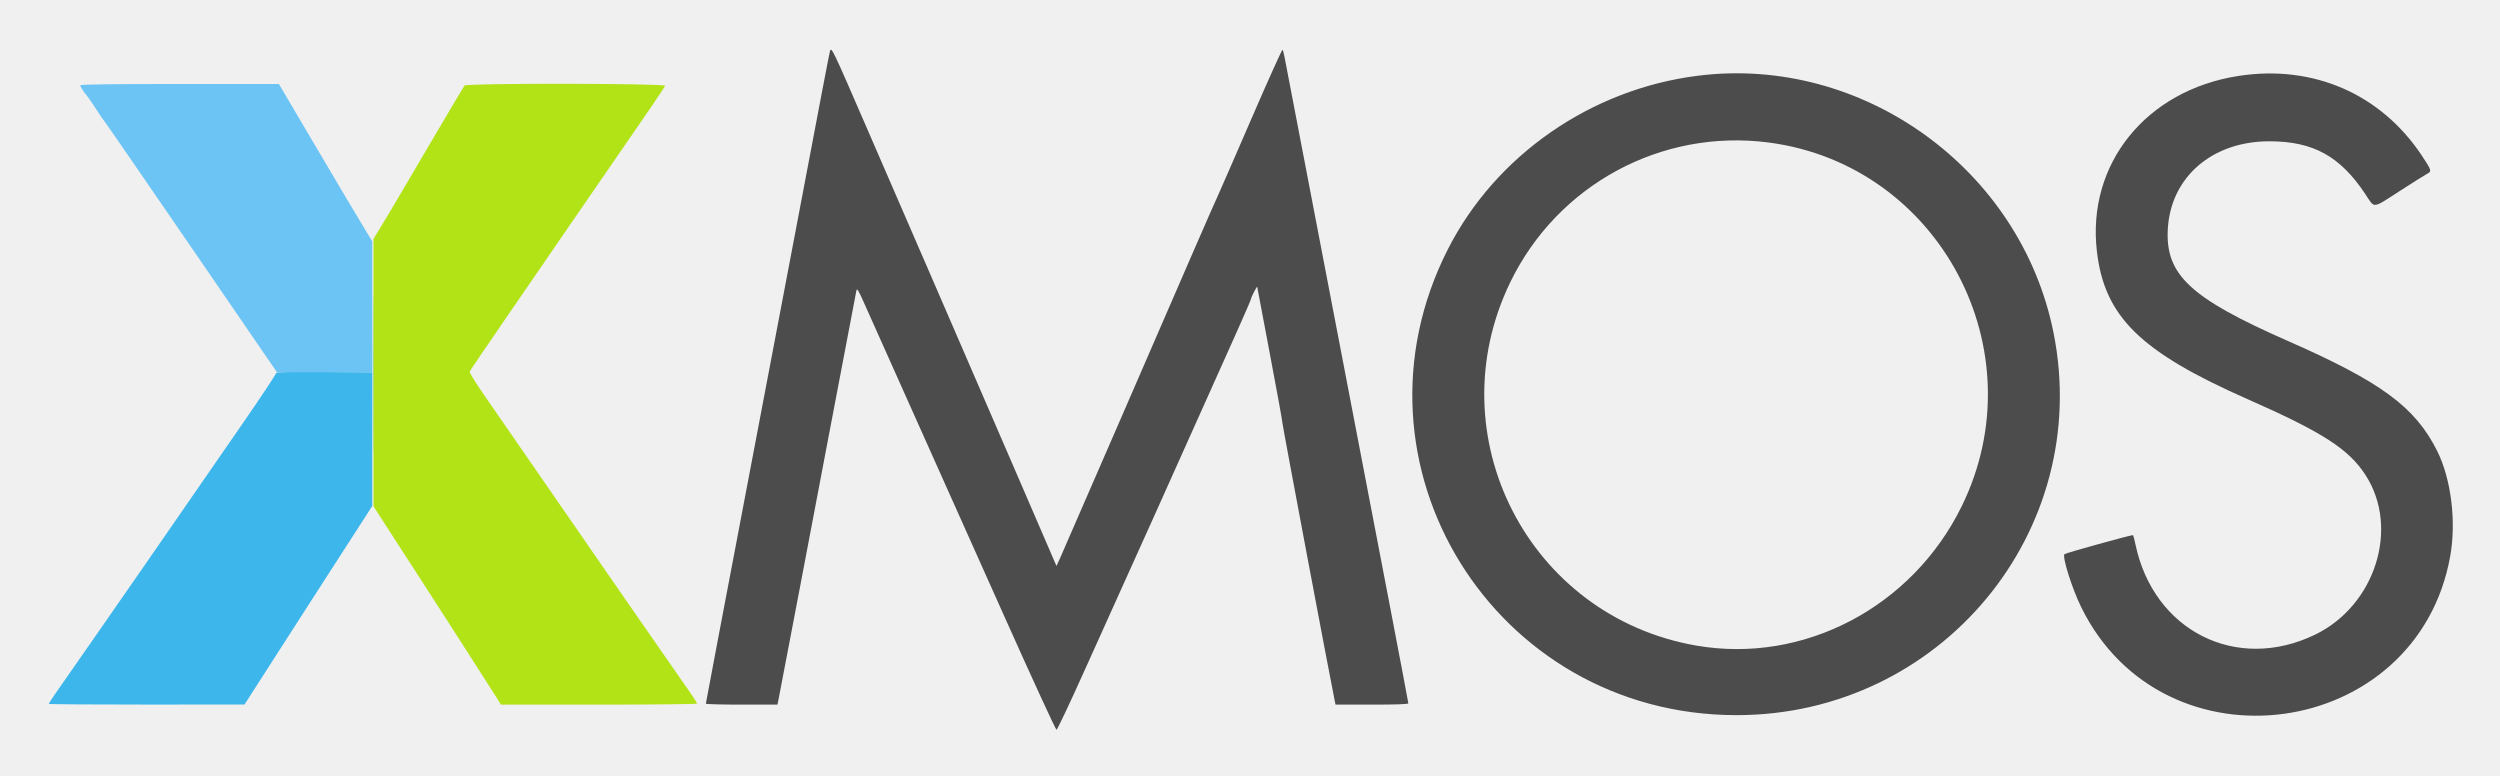
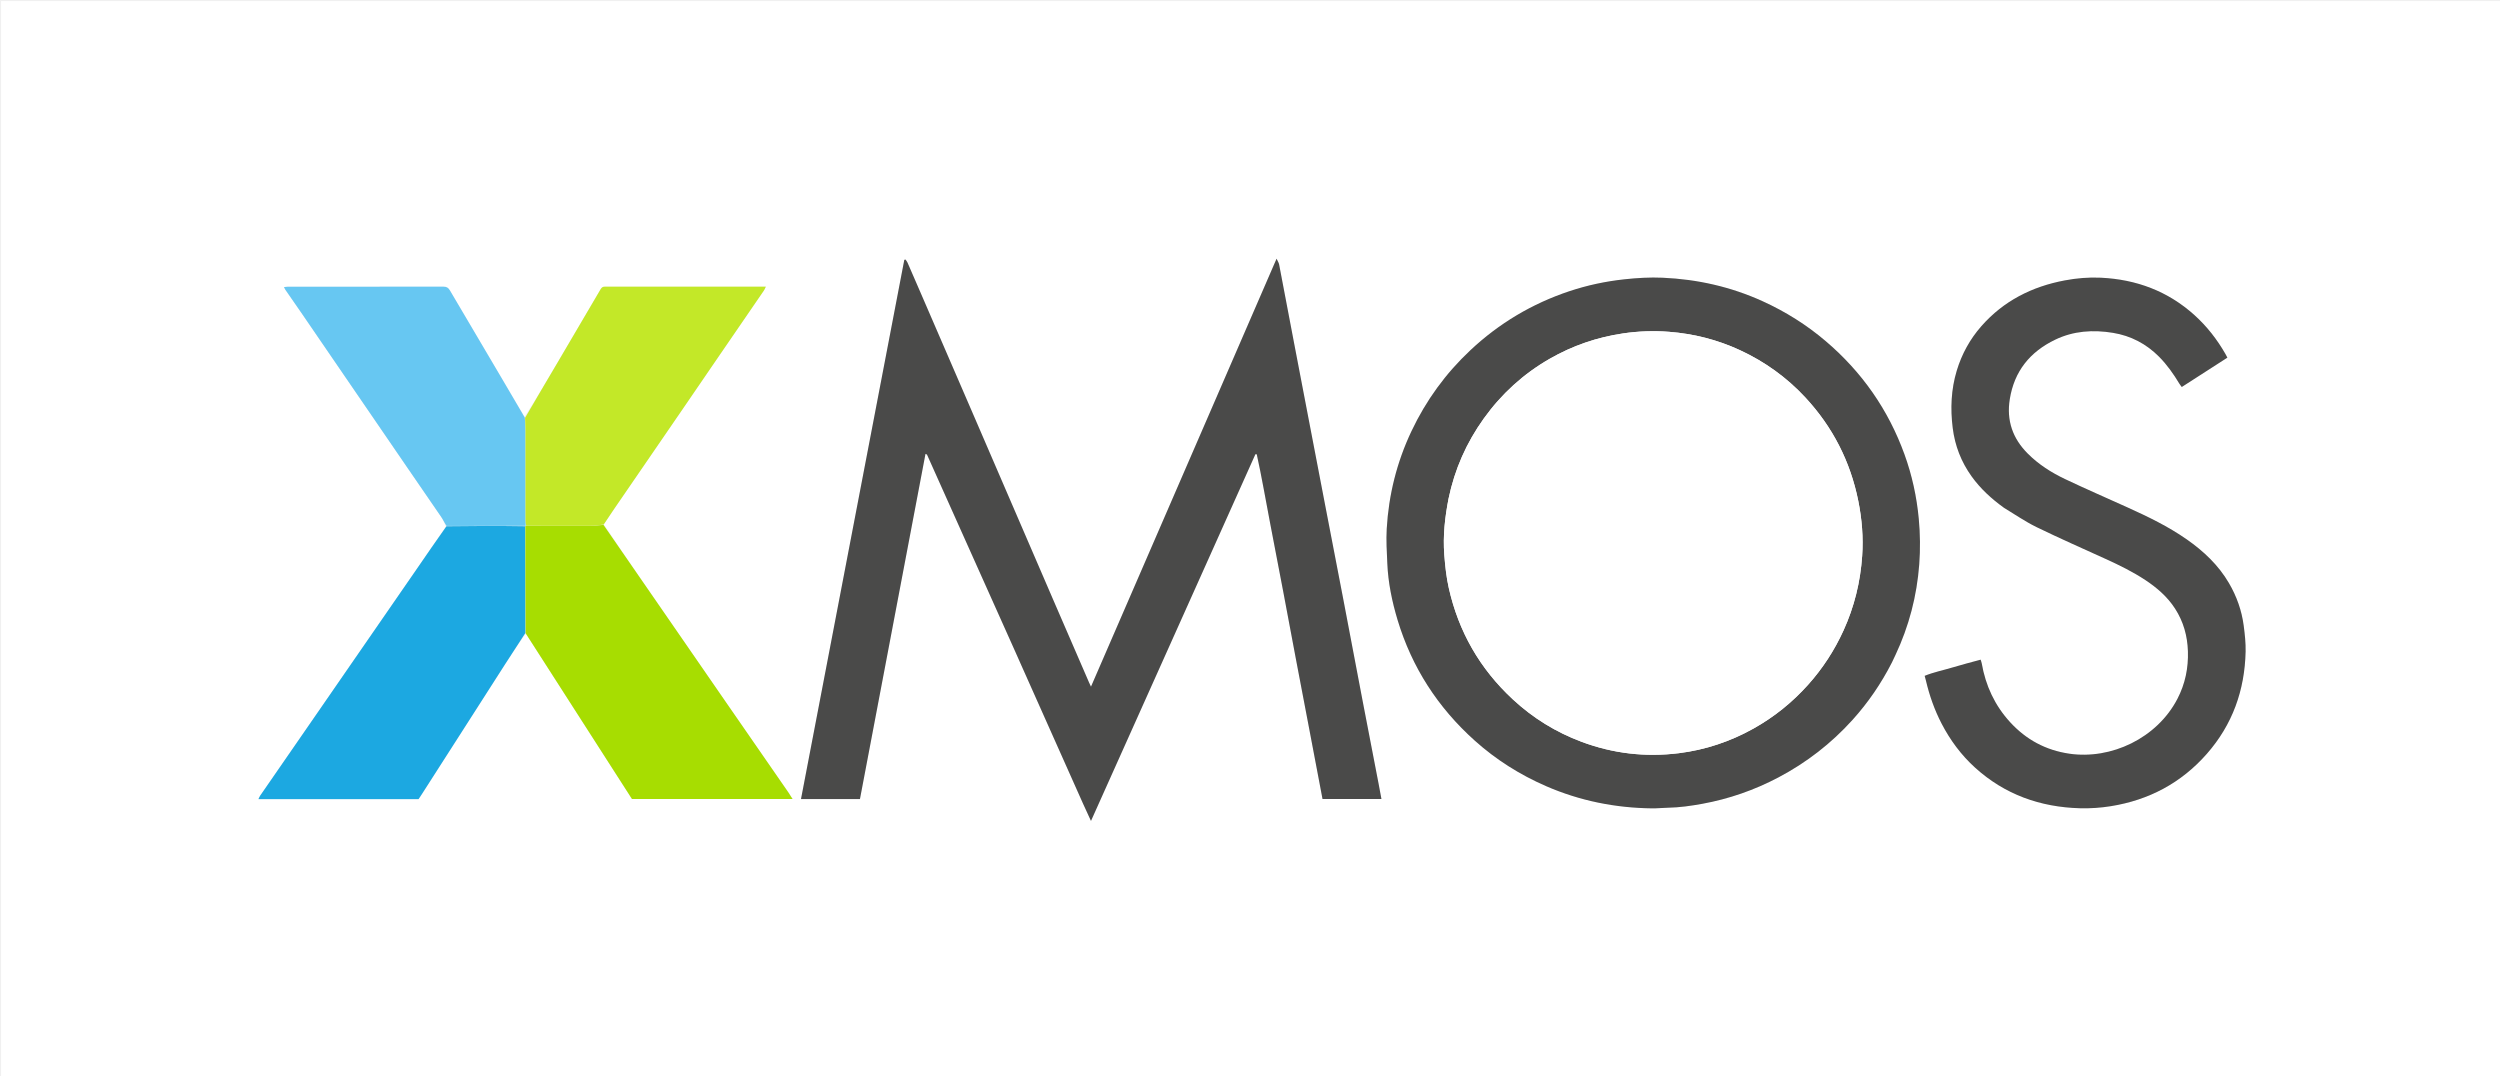
- <svg xmlns="http://www.w3.org/2000/svg" role="img" viewBox="34.38 34.38 330.98 102.73">
-   <g fill-rule="evenodd" stroke="none">
-     <path fill="#b2e316" d="M95.875 45.708c-.091.115-2.061 3.434-4.377 7.375-5.298 9.016-5.69 9.678-6.78 11.464l-.893 1.464.002 17.703.003 17.703 1.454 2.25c.8 1.237 1.936 3 2.526 3.916.589.917 1.536 2.379 2.105 3.25 1.436 2.198 9.697 15.074 10.293 16.042l.487.792h12.986c7.142 0 12.986-.062 12.986-.137 0-.076-.386-.694-.857-1.375-1.673-2.416-2.621-3.779-4.978-7.155-1.311-1.879-3.211-4.617-4.221-6.083-3.367-4.888-15.858-22.958-18.012-26.055-1.168-1.681-2.085-3.158-2.037-3.284.049-.126 2.139-3.213 4.646-6.862 2.506-3.648 6.504-9.466 8.883-12.929 2.379-3.463 4.888-7.106 5.576-8.096 3.389-4.88 6.69-9.726 6.774-9.946.13-.338-26.297-.375-26.566-.037" />
-     <path fill="#3db7eb" d="M70.942 83.756c.036.094-2.031 3.207-4.593 6.916-10.865 15.727-18.024 26.064-20.429 29.495-4.029 5.747-5.087 7.286-5.087 7.4 0 .055 5.832.097 12.959.094l12.958-.006 4.167-6.494c2.291-3.571 4.579-7.129 5.083-7.906.504-.776 2.435-3.77 4.292-6.651l3.375-5.24v-17.69l-6.396-.045c-4.351-.031-6.374.009-6.329.127" />
-     <path fill="#4c4c4c" d="M144.268 41.125c-.095.314-1.199 6.091-4.599 24.042-1.189 6.279-4.34 22.854-7.003 36.833-2.663 13.979-4.84 25.473-4.837 25.542.002.068 2.137.125 4.743.125h4.738l.175-.875c.097-.482.66-3.425 1.252-6.542s1.309-6.867 1.592-8.333c.284-1.467 2.051-10.767 3.927-20.667 1.876-9.9 3.454-18.185 3.507-18.412.078-.337.255-.053.983 1.584.489 1.097 3.356 7.507 6.372 14.245 3.016 6.737 8.513 19.018 12.216 27.291 3.702 8.273 6.816 15.042 6.919 15.042.103 0 1.812-3.619 3.797-8.042s4.428-9.841 5.428-12.041c1.714-3.773 4.301-9.528 10.188-22.667 1.396-3.117 3.393-7.569 4.436-9.894 1.044-2.325 1.901-4.312 1.906-4.416.008-.213.806-1.753.818-1.58.004.061.757 4.054 1.674 8.873.917 4.82 1.667 8.947 1.667 9.171 0 .301 6.317 33.845 6.931 36.804l.095.459h4.82c3.185 0 4.82-.058 4.82-.171 0-.094-1.091-5.851-2.424-12.792-8.458-44.027-13.78-71.755-13.938-72.621-.1-.55-.232-1.055-.292-1.123-.061-.069-1.903 4.019-4.095 9.083-2.191 5.064-4.261 9.807-4.598 10.54-.707 1.535-2.857 6.471-12.991 29.834-4.016 9.258-7.514 17.297-7.774 17.864l-.473 1.031-5.987-13.864c-3.293-7.626-8.04-18.59-10.549-24.365-2.509-5.775-6.487-14.943-8.84-20.375-4.204-9.704-4.428-10.169-4.604-9.583m114.859 3.285c-14.147 1.79-26.735 10.535-33.056 22.961-14.466 28.437 6.096 61.661 38.179 61.689 27.065.023 47.266-24.336 41.998-50.643-4.337-21.659-25.279-36.773-47.121-34.007m71.623.021c-12.231 1.888-20.108 11.636-18.76 23.218 1.008 8.67 5.752 13.317 20.01 19.603 9.895 4.363 13.341 6.585 15.568 10.037 4.523 7.011 1.278 17.255-6.688 21.113-10.397 5.037-21.386-.49-23.786-11.962-.131-.627-.272-1.173-.313-1.214-.085-.085-8.932 2.369-9.081 2.519-.329.329.994 4.528 2.208 7.005 10.915 22.282 44.513 17.641 48.864-6.75.819-4.588.119-10.221-1.729-13.917-2.913-5.824-7.403-9.13-19.793-14.575-12.924-5.679-16.219-8.761-15.868-14.841.397-6.857 5.893-11.589 13.451-11.581 5.804.007 9.369 1.972 12.703 7.001 1.281 1.932.846 1.972 4.567-.429 1.712-1.104 3.326-2.119 3.588-2.254.659-.341.626-.46-.676-2.42-5.428-8.175-14.399-12.077-24.265-10.553m-62.193 8.819c22.62 2.965 35.652 27.552 25.532 48.167-6.557 13.356-20.929 20.897-35.133 18.433-22.232-3.857-34.483-27.783-24.63-48.1 6.271-12.93 20.023-20.362 34.231-18.5" />
-     <path fill="#6cc4f4" d="M45 45.673c0 .161.624 1.137.848 1.327.097.082 1.577 2.266 1.902 2.806.092.153.208.315.26.361.104.093 4.364 6.263 9.494 13.75.565.825 1.954 2.85 3.086 4.5 1.133 1.65 2.573 3.75 3.201 4.666.628.917 2.517 3.673 4.199 6.125l3.057 4.459h12.62v-17.34l-.692-1.122c-.849-1.377-3.641-6.08-8.209-13.83L71.303 45.5H58.151c-8.997 0-13.151.055-13.151.173" />
-     <path fill="#54bc84" d="M83.747 83.917c0 9.533.02 13.409.045 8.612.024-4.797.024-12.597 0-17.333-.025-4.737-.045-.813-.045 8.721" />
-   </g>
+ <svg xmlns="http://www.w3.org/2000/svg" version="1.1" id="Layer_1" x="0px" y="0px" width="100%" viewBox="0 0 4811 2070" enable-background="new 0 0 4811 2070" xml:space="preserve">
+   <path fill="#FFFFFF" opacity="1" stroke="none" d=" M2976,2072   C1984,2072 993.001,2072 2.001,2072   C2,1382 2,692.001 2,2.001   C1605.999,2.001 3209.998,2.001 4813.998,2   C4813.999,691.999 4813.999,1381.998 4813.999,2071.998   C4201.667,2072 3589.333,2072 2976,2072  M1009.379,802.291   C995.342,778.516 981.307,754.739 967.265,730.967   C933.426,673.679 899.504,616.44 865.874,559.029   C862.784,553.755 859.505,551.655 853.384,551.665   C753.427,551.835 653.47,551.782 553.513,551.815   C551.418,551.815 549.323,552.245 546.458,552.56   C547.767,555.007 548.396,556.52 549.307,557.839   C559.515,572.624 569.834,587.334 579.994,602.152   C608.035,643.046 636.01,683.984 664.019,724.898   C703.306,782.288 742.574,839.69 781.903,897.051   C804.296,929.711 826.874,962.245 849.164,994.975   C852.831,1000.36 855.437,1006.467 857.892,1013.478   C839.641,1040.101 821.457,1066.77 803.127,1093.338   C760.025,1155.807 716.85,1218.225 673.714,1280.67   C650.82,1313.812 627.959,1346.976 605.059,1380.114   C570.239,1430.502 535.389,1480.87 500.598,1531.277   C499.39,1533.027 498.669,1535.114 497.327,1537.844   C600.614,1537.844 702.809,1537.844 805.472,1537.844   C807.381,1534.97 809.438,1531.967 811.403,1528.903   C843.921,1478.185 876.434,1427.464 908.934,1376.734   C929.943,1343.941 950.879,1311.103 971.941,1278.345   C984.901,1258.189 998.036,1238.146 1012.035,1219.475   C1080.27,1325.822 1148.504,1432.169 1216.173,1537.634   C1319.66,1537.634 1421.721,1537.634 1525.228,1537.634   C1522.09,1532.676 1519.791,1528.743 1517.207,1525.006   C1477.465,1467.533 1437.663,1410.101 1397.922,1352.627   C1364.235,1303.91 1330.614,1255.148 1296.956,1206.413   C1251.764,1140.978 1206.564,1075.549 1162.024,1008.848   C1168.149,999.728 1174.198,990.557 1180.411,981.497   C1224.462,917.27 1268.563,853.078 1312.612,788.85   C1334.638,756.733 1356.562,724.547 1378.582,692.426   C1409.068,647.954 1439.611,603.521 1470.078,559.036   C1471.437,557.052 1472.279,554.714 1473.776,551.71   C1469.512,551.71 1466.527,551.71 1463.542,551.71   C1365.25,551.71 1266.958,551.71 1168.667,551.71   C1167.334,551.71 1165.99,551.827 1164.671,551.692   C1160.568,551.271 1157.988,552.893 1155.842,556.562   C1128.291,603.662 1100.627,650.695 1072.925,697.705   C1052.153,732.956 1031.285,768.15 1009.379,802.291  M1954.136,1254.854   C1958.053,1263.654 1961.966,1272.457 1965.89,1281.255   C2005.424,1369.902 2044.948,1458.553 2084.51,1547.187   C2089.127,1557.53 2093.958,1567.777 2099.484,1579.797   C2205.522,1343.304 2310.717,1108.693 2415.911,874.082   C2416.774,874.138 2417.636,874.195 2418.499,874.252   C2428.174,918.091 2435.641,962.387 2444.152,1006.466   C2452.712,1050.79 2461.219,1095.125 2469.631,1139.478   C2477.982,1183.509 2486.135,1227.577 2494.468,1271.611   C2502.861,1315.964 2511.387,1360.292 2519.822,1404.637   C2528.246,1448.921 2536.63,1493.212 2545.056,1537.63   C2583.058,1537.63 2620.469,1537.63 2658.444,1537.63   C2656.541,1527.406 2654.833,1517.954 2653.017,1508.523   C2642.782,1455.391 2632.448,1402.277 2622.287,1349.13   C2609.881,1284.245 2597.677,1219.321 2585.264,1154.437   C2573.536,1093.139 2561.632,1031.876 2549.841,970.59   C2538.677,912.569 2527.552,854.541 2516.424,796.514   C2507.669,750.87 2498.897,705.229 2490.202,659.573   C2480.637,609.354 2471.191,559.113 2461.533,508.912   C2460.934,505.796 2458.94,502.95 2456.632,497.851   C2337.071,773.569 2218.569,1046.844 2099.496,1321.438   C2097.698,1317.586 2096.668,1315.508 2095.747,1313.383   C2073.533,1262.147 2051.276,1210.93 2029.139,1159.661   C1977.752,1040.653 1926.452,921.608 1875.065,802.601   C1840.938,723.566 1806.723,644.57 1772.54,565.56   C1763.829,545.426 1755.125,525.288 1746.316,505.198   C1745.403,503.118 1743.788,501.346 1742.499,499.431   C1741.749,499.637 1740.999,499.844 1740.249,500.05   C1674.013,845.761 1607.777,1191.472 1541.445,1537.688   C1579.779,1537.688 1617.245,1537.688 1654.891,1537.688   C1696.981,1316.003 1738.958,1094.91 1781.001,873.47   C1782.818,874.326 1783.73,874.449 1783.929,874.892   C1840.502,1001.065 1897.026,1127.26 1954.136,1254.854  M3641.223,1274.117   C3643.336,1269.6 3645.44,1265.078 3647.564,1260.565   C3673.608,1205.254 3688.806,1146.953 3693.38,1086.144   C3695.573,1057.003 3695.216,1027.679 3692.495,998.402   C3688.537,955.807 3679.485,914.458 3664.932,874.291   C3633.757,788.242 3583.009,715.736 3513.389,656.467   C3476.699,625.233 3436.263,599.86 3392.368,579.851   C3331.1,551.921 3266.703,537.432 3199.666,534.458   C3175.102,533.368 3150.548,534.844 3126.028,537.494   C3089.87,541.402 3054.571,548.906 3020.115,560.393   C2948.333,584.323 2884.76,622.242 2829.637,673.972   C2782.075,718.607 2744.278,770.516 2716.319,829.58   C2688.101,889.19 2672.409,952.012 2668.603,1017.66   C2667.319,1039.809 2668.773,1062.161 2669.745,1084.387   C2671.363,1121.407 2678.769,1157.454 2689.445,1192.874   C2717.023,1284.374 2767.076,1361.615 2838.039,1425.253   C2878.946,1461.939 2924.95,1490.981 2975.411,1512.902   C3040.603,1541.223 3108.855,1554.857 3179.775,1555.607   C3189.715,1555.712 3199.662,1554.558 3209.613,1554.384   C3231.932,1553.992 3253.939,1550.849 3275.817,1546.858   C3327.207,1537.483 3375.994,1520.498 3422.227,1496.142   C3476.361,1467.625 3524.031,1430.709 3564.987,1385.337   C3594.99,1352.098 3620.139,1315.368 3641.223,1274.117  M3857.228,977.784   C3877.768,990.063 3897.569,1003.857 3919.003,1014.302   C3962.919,1035.702 4007.686,1055.362 4052.154,1075.625   C4078.516,1087.638 4104.507,1100.365 4128.696,1116.388   C4151.047,1131.192 4171.071,1148.491 4185.799,1171.362   C4201.907,1196.375 4209.478,1223.719 4210.427,1253.334   C4211.463,1285.628 4205.139,1316.149 4190.273,1344.804   C4150.892,1420.718 4062.57,1462.194 3982.166,1450.395   C3936.932,1443.757 3899.207,1423.5 3868.38,1389.893   C3838.738,1357.579 3821.125,1319.539 3813.632,1276.557   C3813.248,1274.355 3812.373,1272.239 3811.547,1269.482   C3793.119,1274.545 3775.13,1279.077 3757.404,1284.474   C3739.552,1289.909 3721.07,1293.481 3703.827,1300.575   C3704.833,1304.338 3705.577,1306.856 3706.177,1309.407   C3712.972,1338.333 3722.752,1366.173 3736.455,1392.58   C3753.014,1424.491 3774.181,1453.03 3800.791,1477.177   C3857.968,1529.061 3926.265,1553.267 4002.644,1555.4   C4022.452,1555.953 4042.605,1554.562 4062.173,1551.412   C4135.299,1539.639 4197.346,1506.851 4246.615,1450.906   C4296.211,1394.589 4319.784,1328.283 4321.441,1253.91   C4321.809,1237.411 4319.965,1220.749 4317.827,1204.333   C4314.01,1175.017 4304.267,1147.553 4289.297,1121.992   C4269.039,1087.403 4240.644,1060.684 4208.119,1037.954   C4172.486,1013.051 4133.543,994.273 4094.103,976.428   C4054.129,958.342 4013.86,940.883 3974.237,922.06   C3947.751,909.478 3923.063,893.855 3902.074,872.765   C3873.021,843.571 3861.126,809.195 3867.598,768.349   C3876.16,714.315 3906.537,676.98 3955.054,653.656   C3990.485,636.623 4027.975,634.249 4066.167,640.5   C4100.668,646.146 4130.375,661.741 4155.002,686.577   C4170.303,702.007 4182.741,719.695 4193.928,738.281   C4195.233,740.45 4196.894,742.404 4198.596,744.739   C4228.233,725.668 4257.213,707.019 4286.365,688.261   C4284.781,685.256 4283.771,683.186 4282.626,681.193   C4266.615,653.304 4247.176,628.211 4223.22,606.575   C4171.941,560.264 4111.208,537.693 4042.859,534.429   C4019.592,533.317 3996.417,535.289 3973.456,539.613   C3910.395,551.487 3855.848,578.938 3813.056,627.575   C3791.022,652.62 3775.261,681.279 3765.58,713.309   C3754.609,749.607 3753.165,786.546 3757.836,823.846   C3762.084,857.771 3774.128,888.798 3794.11,916.665   C3811.172,940.461 3832.411,959.935 3857.228,977.784  z" />
+   <path fill="#4A4A49" opacity="1" stroke="none" d=" M1953.843,1254.154   C1897.026,1127.26 1840.502,1001.065 1783.929,874.892   C1783.73,874.449 1782.818,874.326 1781.001,873.47   C1738.958,1094.91 1696.981,1316.003 1654.891,1537.688   C1617.245,1537.688 1579.779,1537.688 1541.445,1537.688   C1607.777,1191.472 1674.013,845.761 1740.249,500.05   C1740.999,499.844 1741.749,499.637 1742.499,499.431   C1743.788,501.346 1745.403,503.118 1746.316,505.198   C1755.125,525.288 1763.829,545.426 1772.54,565.56   C1806.723,644.57 1840.938,723.566 1875.065,802.601   C1926.452,921.608 1977.752,1040.653 2029.139,1159.661   C2051.276,1210.93 2073.533,1262.147 2095.747,1313.383   C2096.668,1315.508 2097.698,1317.586 2099.496,1321.438   C2218.569,1046.844 2337.071,773.569 2456.632,497.851   C2458.94,502.95 2460.934,505.796 2461.533,508.912   C2471.191,559.113 2480.637,609.354 2490.202,659.573   C2498.897,705.229 2507.669,750.87 2516.424,796.514   C2527.552,854.541 2538.677,912.569 2549.841,970.59   C2561.632,1031.876 2573.536,1093.139 2585.264,1154.437   C2597.677,1219.321 2609.881,1284.245 2622.287,1349.13   C2632.448,1402.277 2642.782,1455.391 2653.017,1508.523   C2654.833,1517.954 2656.541,1527.406 2658.444,1537.63   C2620.469,1537.63 2583.058,1537.63 2545.056,1537.63   C2536.63,1493.212 2528.246,1448.921 2519.822,1404.637   C2511.387,1360.292 2502.861,1315.964 2494.468,1271.611   C2486.135,1227.577 2477.982,1183.509 2469.631,1139.478   C2461.219,1095.125 2452.712,1050.79 2444.152,1006.466   C2435.641,962.387 2428.174,918.091 2418.499,874.252   C2417.636,874.195 2416.774,874.138 2415.911,874.082   C2310.717,1108.693 2205.522,1343.304 2099.484,1579.797   C2093.958,1567.777 2089.127,1557.53 2084.51,1547.187   C2044.948,1458.553 2005.424,1369.902 1965.89,1281.255   C1961.966,1272.457 1958.053,1263.654 1953.843,1254.154  z" />
+   <path fill="#4A4A49" opacity="1" stroke="none" d=" M3640.846,1274.762   C3620.139,1315.368 3594.99,1352.098 3564.987,1385.337   C3524.031,1430.709 3476.361,1467.625 3422.227,1496.142   C3375.994,1520.498 3327.207,1537.483 3275.817,1546.858   C3253.939,1550.849 3231.932,1553.992 3209.613,1554.384   C3199.662,1554.558 3189.715,1555.712 3179.775,1555.607   C3108.855,1554.857 3040.603,1541.223 2975.411,1512.902   C2924.95,1490.981 2878.946,1461.939 2838.039,1425.253   C2767.076,1361.615 2717.023,1284.374 2689.445,1192.874   C2678.769,1157.454 2671.363,1121.407 2669.745,1084.387   C2668.773,1062.161 2667.319,1039.809 2668.603,1017.66   C2672.409,952.012 2688.101,889.19 2716.319,829.58   C2744.278,770.516 2782.075,718.607 2829.637,673.972   C2884.76,622.242 2948.333,584.323 3020.115,560.393   C3054.571,548.906 3089.87,541.402 3126.028,537.494   C3150.548,534.844 3175.102,533.368 3199.666,534.458   C3266.703,537.432 3331.1,551.921 3392.368,579.851   C3436.263,599.86 3476.699,625.233 3513.389,656.467   C3583.009,715.736 3633.757,788.242 3664.932,874.291   C3679.485,914.458 3688.537,955.807 3692.495,998.402   C3695.216,1027.679 3695.573,1057.003 3693.38,1086.144   C3688.806,1146.953 3673.608,1205.254 3647.564,1260.565   C3645.44,1265.078 3643.336,1269.6 3640.846,1274.762  M2787.433,960.404   C2780.595,995.69 2776.631,1031.078 2779.376,1067.209   C2781.015,1088.786 2783.251,1110.168 2787.966,1131.241   C2806.81,1215.477 2847.823,1286.99 2911.155,1345.752   C2949.94,1381.739 2994.073,1409.018 3043.545,1427.517   C3104.095,1450.159 3166.677,1457.443 3230.752,1449.445   C3281.724,1443.083 3329.753,1427.055 3374.651,1401.917   C3414.182,1379.784 3448.998,1351.697 3479.22,1318.042   C3507.403,1286.657 3530.167,1251.627 3547.683,1213.199   C3568.438,1167.669 3580.127,1119.83 3583.558,1070.04   C3586.012,1034.417 3583.15,999.048 3576.098,964.008   C3560.825,888.124 3526.872,821.716 3474.32,765.039   C3438.417,726.318 3396.245,696.011 3348.197,673.773   C3304.878,653.724 3259.377,642.242 3212.012,638.541   C3182.501,636.235 3152.931,637.268 3123.503,641.613   C3073.254,649.032 3026.099,665.24 2982.106,690.514   C2931.451,719.616 2889.203,758.192 2855.231,805.624   C2822.093,851.891 2799.374,902.909 2787.433,960.404  z" />
+   <path fill="#4A4A49" opacity="1" stroke="none" d=" M3856.663,977.342   C3832.411,959.935 3811.172,940.461 3794.11,916.665   C3774.128,888.798 3762.084,857.771 3757.836,823.846   C3753.165,786.546 3754.609,749.607 3765.58,713.309   C3775.261,681.279 3791.022,652.62 3813.056,627.575   C3855.848,578.938 3910.395,551.487 3973.456,539.613   C3996.417,535.289 4019.592,533.317 4042.859,534.429   C4111.208,537.693 4171.941,560.264 4223.22,606.575   C4247.176,628.211 4266.615,653.304 4282.626,681.193   C4283.771,683.186 4284.781,685.256 4286.365,688.261   C4257.213,707.019 4228.233,725.668 4198.596,744.739   C4196.894,742.404 4195.233,740.45 4193.928,738.281   C4182.741,719.695 4170.303,702.007 4155.002,686.577   C4130.375,661.741 4100.668,646.146 4066.167,640.5   C4027.975,634.249 3990.485,636.623 3955.054,653.656   C3906.537,676.98 3876.16,714.315 3867.598,768.349   C3861.126,809.195 3873.021,843.571 3902.074,872.765   C3923.063,893.855 3947.751,909.478 3974.237,922.06   C4013.86,940.883 4054.129,958.342 4094.103,976.428   C4133.543,994.273 4172.486,1013.051 4208.119,1037.954   C4240.644,1060.684 4269.039,1087.403 4289.297,1121.992   C4304.267,1147.553 4314.01,1175.017 4317.827,1204.333   C4319.965,1220.749 4321.809,1237.411 4321.441,1253.91   C4319.784,1328.283 4296.211,1394.589 4246.615,1450.906   C4197.346,1506.851 4135.299,1539.639 4062.173,1551.412   C4042.605,1554.562 4022.452,1555.953 4002.644,1555.4   C3926.265,1553.267 3857.968,1529.061 3800.791,1477.177   C3774.181,1453.03 3753.014,1424.491 3736.455,1392.58   C3722.752,1366.173 3712.972,1338.333 3706.177,1309.407   C3705.577,1306.856 3704.833,1304.338 3703.827,1300.575   C3721.07,1293.481 3739.552,1289.909 3757.404,1284.474   C3775.13,1279.077 3793.119,1274.545 3811.547,1269.482   C3812.373,1272.239 3813.248,1274.355 3813.632,1276.557   C3821.125,1319.539 3838.738,1357.579 3868.38,1389.893   C3899.207,1423.5 3936.932,1443.757 3982.166,1450.395   C4062.57,1462.194 4150.892,1420.718 4190.273,1344.804   C4205.139,1316.149 4211.463,1285.628 4210.427,1253.334   C4209.478,1223.719 4201.907,1196.375 4185.799,1171.362   C4171.071,1148.491 4151.047,1131.192 4128.696,1116.388   C4104.507,1100.365 4078.516,1087.638 4052.154,1075.625   C4007.686,1055.362 3962.919,1035.702 3919.003,1014.302   C3897.569,1003.857 3877.768,990.063 3856.663,977.342  z" />
+   <path fill="#1CA8E1" opacity="1" stroke="none" d=" M1011.092,1218.052   C998.036,1238.146 984.901,1258.189 971.941,1278.345   C950.879,1311.103 929.943,1343.941 908.934,1376.734   C876.434,1427.464 843.921,1478.185 811.403,1528.903   C809.438,1531.967 807.381,1534.97 805.472,1537.844   C702.809,1537.844 600.614,1537.844 497.327,1537.844   C498.669,1535.114 499.39,1533.027 500.598,1531.277   C535.389,1480.87 570.239,1430.502 605.059,1380.114   C627.959,1346.976 650.82,1313.812 673.714,1280.67   C716.85,1218.225 760.025,1155.807 803.127,1093.338   C821.457,1066.77 839.641,1040.101 859.109,1012.773   C910.347,1011.994 960.368,1011.921 1010.715,1012.738   C1011.058,1081.769 1011.075,1149.91 1011.092,1218.052  z" />
+   <path fill="#A7DD01" opacity="1" stroke="none" d=" M1011.564,1218.763   C1011.075,1149.91 1011.058,1081.769 1011.046,1012.724   C1011.051,1011.821 1011.664,1011.574 1012.624,1011.698   C1054.315,1011.862 1095.047,1012.003 1135.778,1011.855   C1144.31,1011.824 1152.838,1010.725 1161.367,1010.118   C1206.564,1075.549 1251.764,1140.978 1296.956,1206.413   C1330.614,1255.148 1364.235,1303.91 1397.922,1352.627   C1437.663,1410.101 1477.465,1467.533 1517.207,1525.006   C1519.791,1528.743 1522.09,1532.676 1525.228,1537.634   C1421.721,1537.634 1319.66,1537.634 1216.173,1537.634   C1148.504,1432.169 1080.27,1325.822 1011.564,1218.763  z" />
+   <path fill="#67C7F2" opacity="1" stroke="none" d=" M1010.72,1011.835   C960.368,1011.921 910.347,1011.994 859.43,1012.154   C855.437,1006.467 852.831,1000.36 849.164,994.975   C826.874,962.245 804.296,929.711 781.903,897.051   C742.574,839.69 703.306,782.288 664.019,724.898   C636.01,683.984 608.035,643.046 579.994,602.152   C569.834,587.334 559.515,572.624 549.307,557.839   C548.396,556.52 547.767,555.007 546.458,552.56   C549.323,552.245 551.418,551.815 553.513,551.815   C653.47,551.782 753.427,551.835 853.384,551.665   C859.505,551.655 862.784,553.755 865.874,559.029   C899.504,616.44 933.426,673.679 967.265,730.967   C981.307,754.739 995.342,778.516 1009.889,803.56   C1010.689,811.81 1011.223,818.792 1011.231,825.774   C1011.298,884.056 1011.262,942.338 1011.286,1000.62   C1011.287,1004.271 1011.532,1007.923 1011.664,1011.574   C1011.664,1011.574 1011.051,1011.821 1010.72,1011.835  z" />
+   <path fill="#C3E828" opacity="1" stroke="none" d=" M1012.624,1011.698   C1011.532,1007.923 1011.287,1004.271 1011.286,1000.62   C1011.262,942.338 1011.298,884.056 1011.231,825.774   C1011.223,818.792 1010.689,811.81 1010.429,804.099   C1031.285,768.15 1052.153,732.956 1072.925,697.705   C1100.627,650.695 1128.291,603.662 1155.842,556.562   C1157.988,552.893 1160.568,551.271 1164.671,551.692   C1165.99,551.827 1167.334,551.71 1168.667,551.71   C1266.958,551.71 1365.25,551.71 1463.542,551.71   C1466.527,551.71 1469.512,551.71 1473.776,551.71   C1472.279,554.714 1471.437,557.052 1470.078,559.036   C1439.611,603.521 1409.068,647.954 1378.582,692.426   C1356.562,724.547 1334.638,756.733 1312.612,788.85   C1268.563,853.078 1224.462,917.27 1180.411,981.497   C1174.198,990.557 1168.149,999.728 1161.696,1009.483   C1152.838,1010.725 1144.31,1011.824 1135.778,1011.855   C1095.047,1012.003 1054.315,1011.862 1012.624,1011.698  z" />
+   <path fill="#FFFFFF" opacity="1" stroke="none" d=" M2787.592,959.571   C2799.374,902.909 2822.093,851.891 2855.231,805.624   C2889.203,758.192 2931.451,719.616 2982.106,690.514   C3026.099,665.24 3073.254,649.032 3123.503,641.613   C3152.931,637.268 3182.501,636.235 3212.012,638.541   C3259.377,642.242 3304.878,653.724 3348.197,673.773   C3396.245,696.011 3438.417,726.318 3474.32,765.039   C3526.872,821.716 3560.825,888.124 3576.098,964.008   C3583.15,999.048 3586.012,1034.417 3583.558,1070.04   C3580.127,1119.83 3568.438,1167.669 3547.683,1213.199   C3530.167,1251.627 3507.403,1286.657 3479.22,1318.042   C3448.998,1351.697 3414.182,1379.784 3374.651,1401.917   C3329.753,1427.055 3281.724,1443.083 3230.752,1449.445   C3166.677,1457.443 3104.095,1450.159 3043.545,1427.517   C2994.073,1409.018 2949.94,1381.739 2911.155,1345.752   C2847.823,1286.99 2806.81,1215.477 2787.966,1131.241   C2783.251,1110.168 2781.015,1088.786 2779.376,1067.209   C2776.631,1031.078 2780.595,995.69 2787.592,959.571  z" />
</svg>
